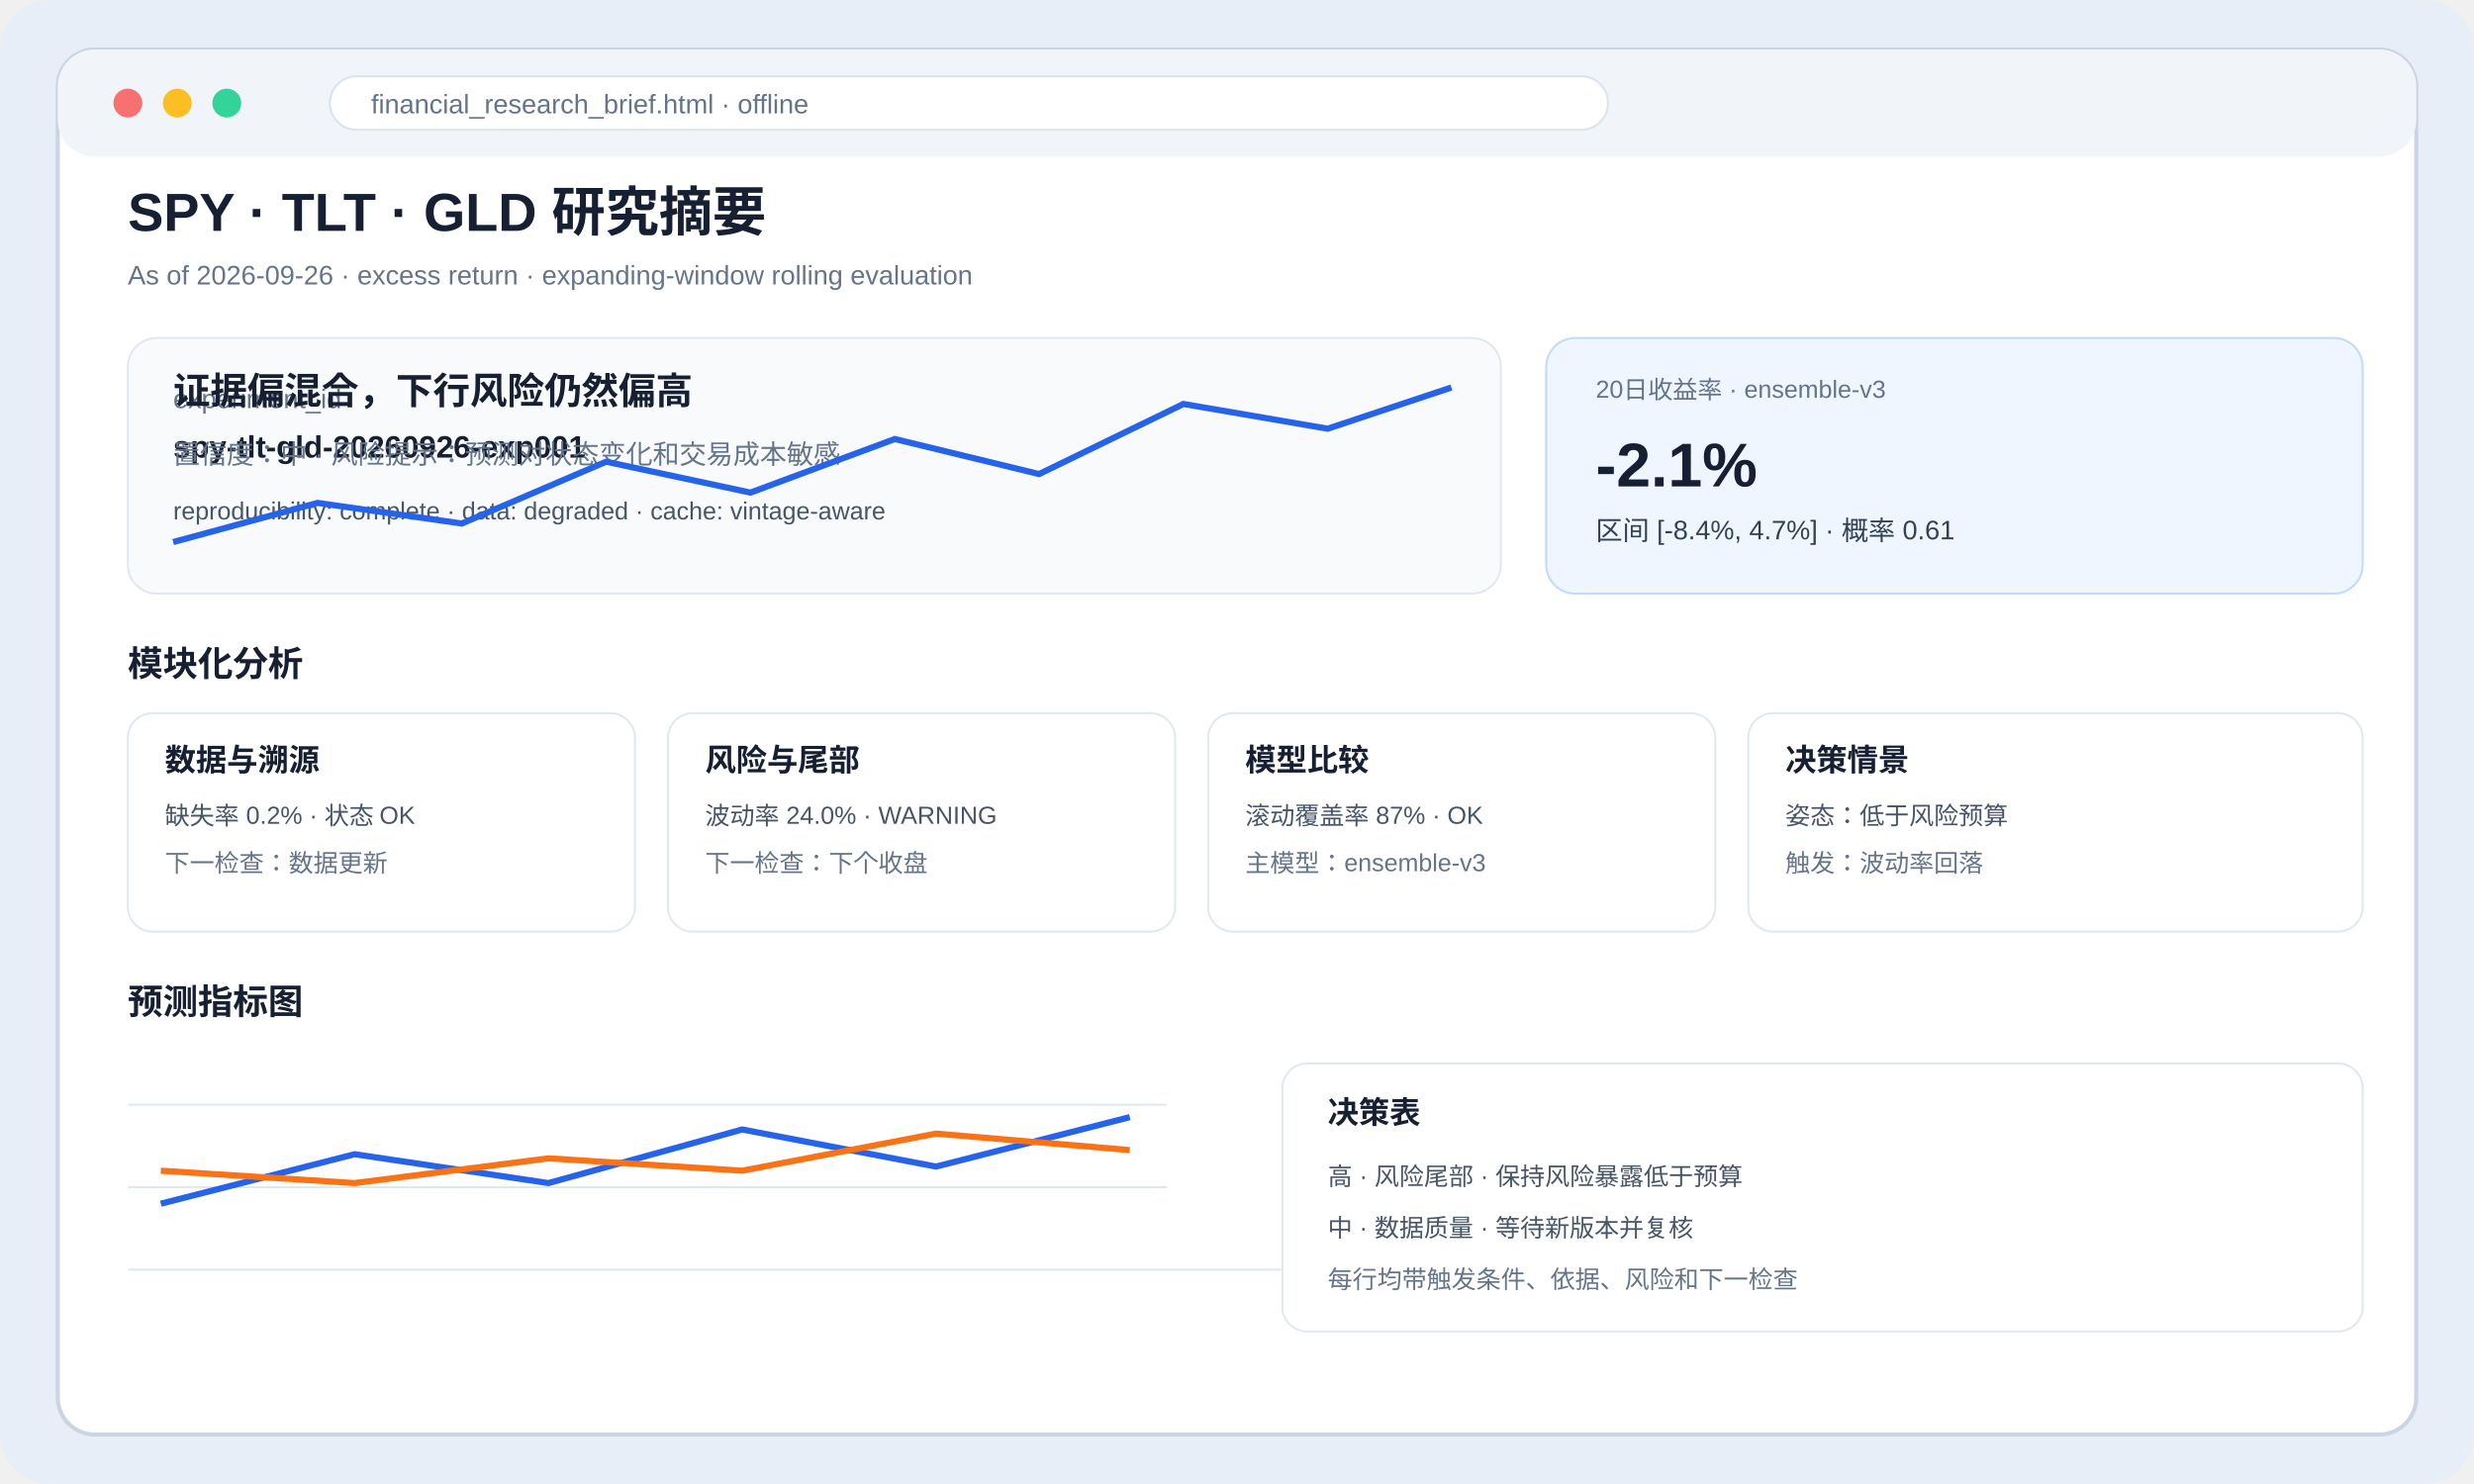
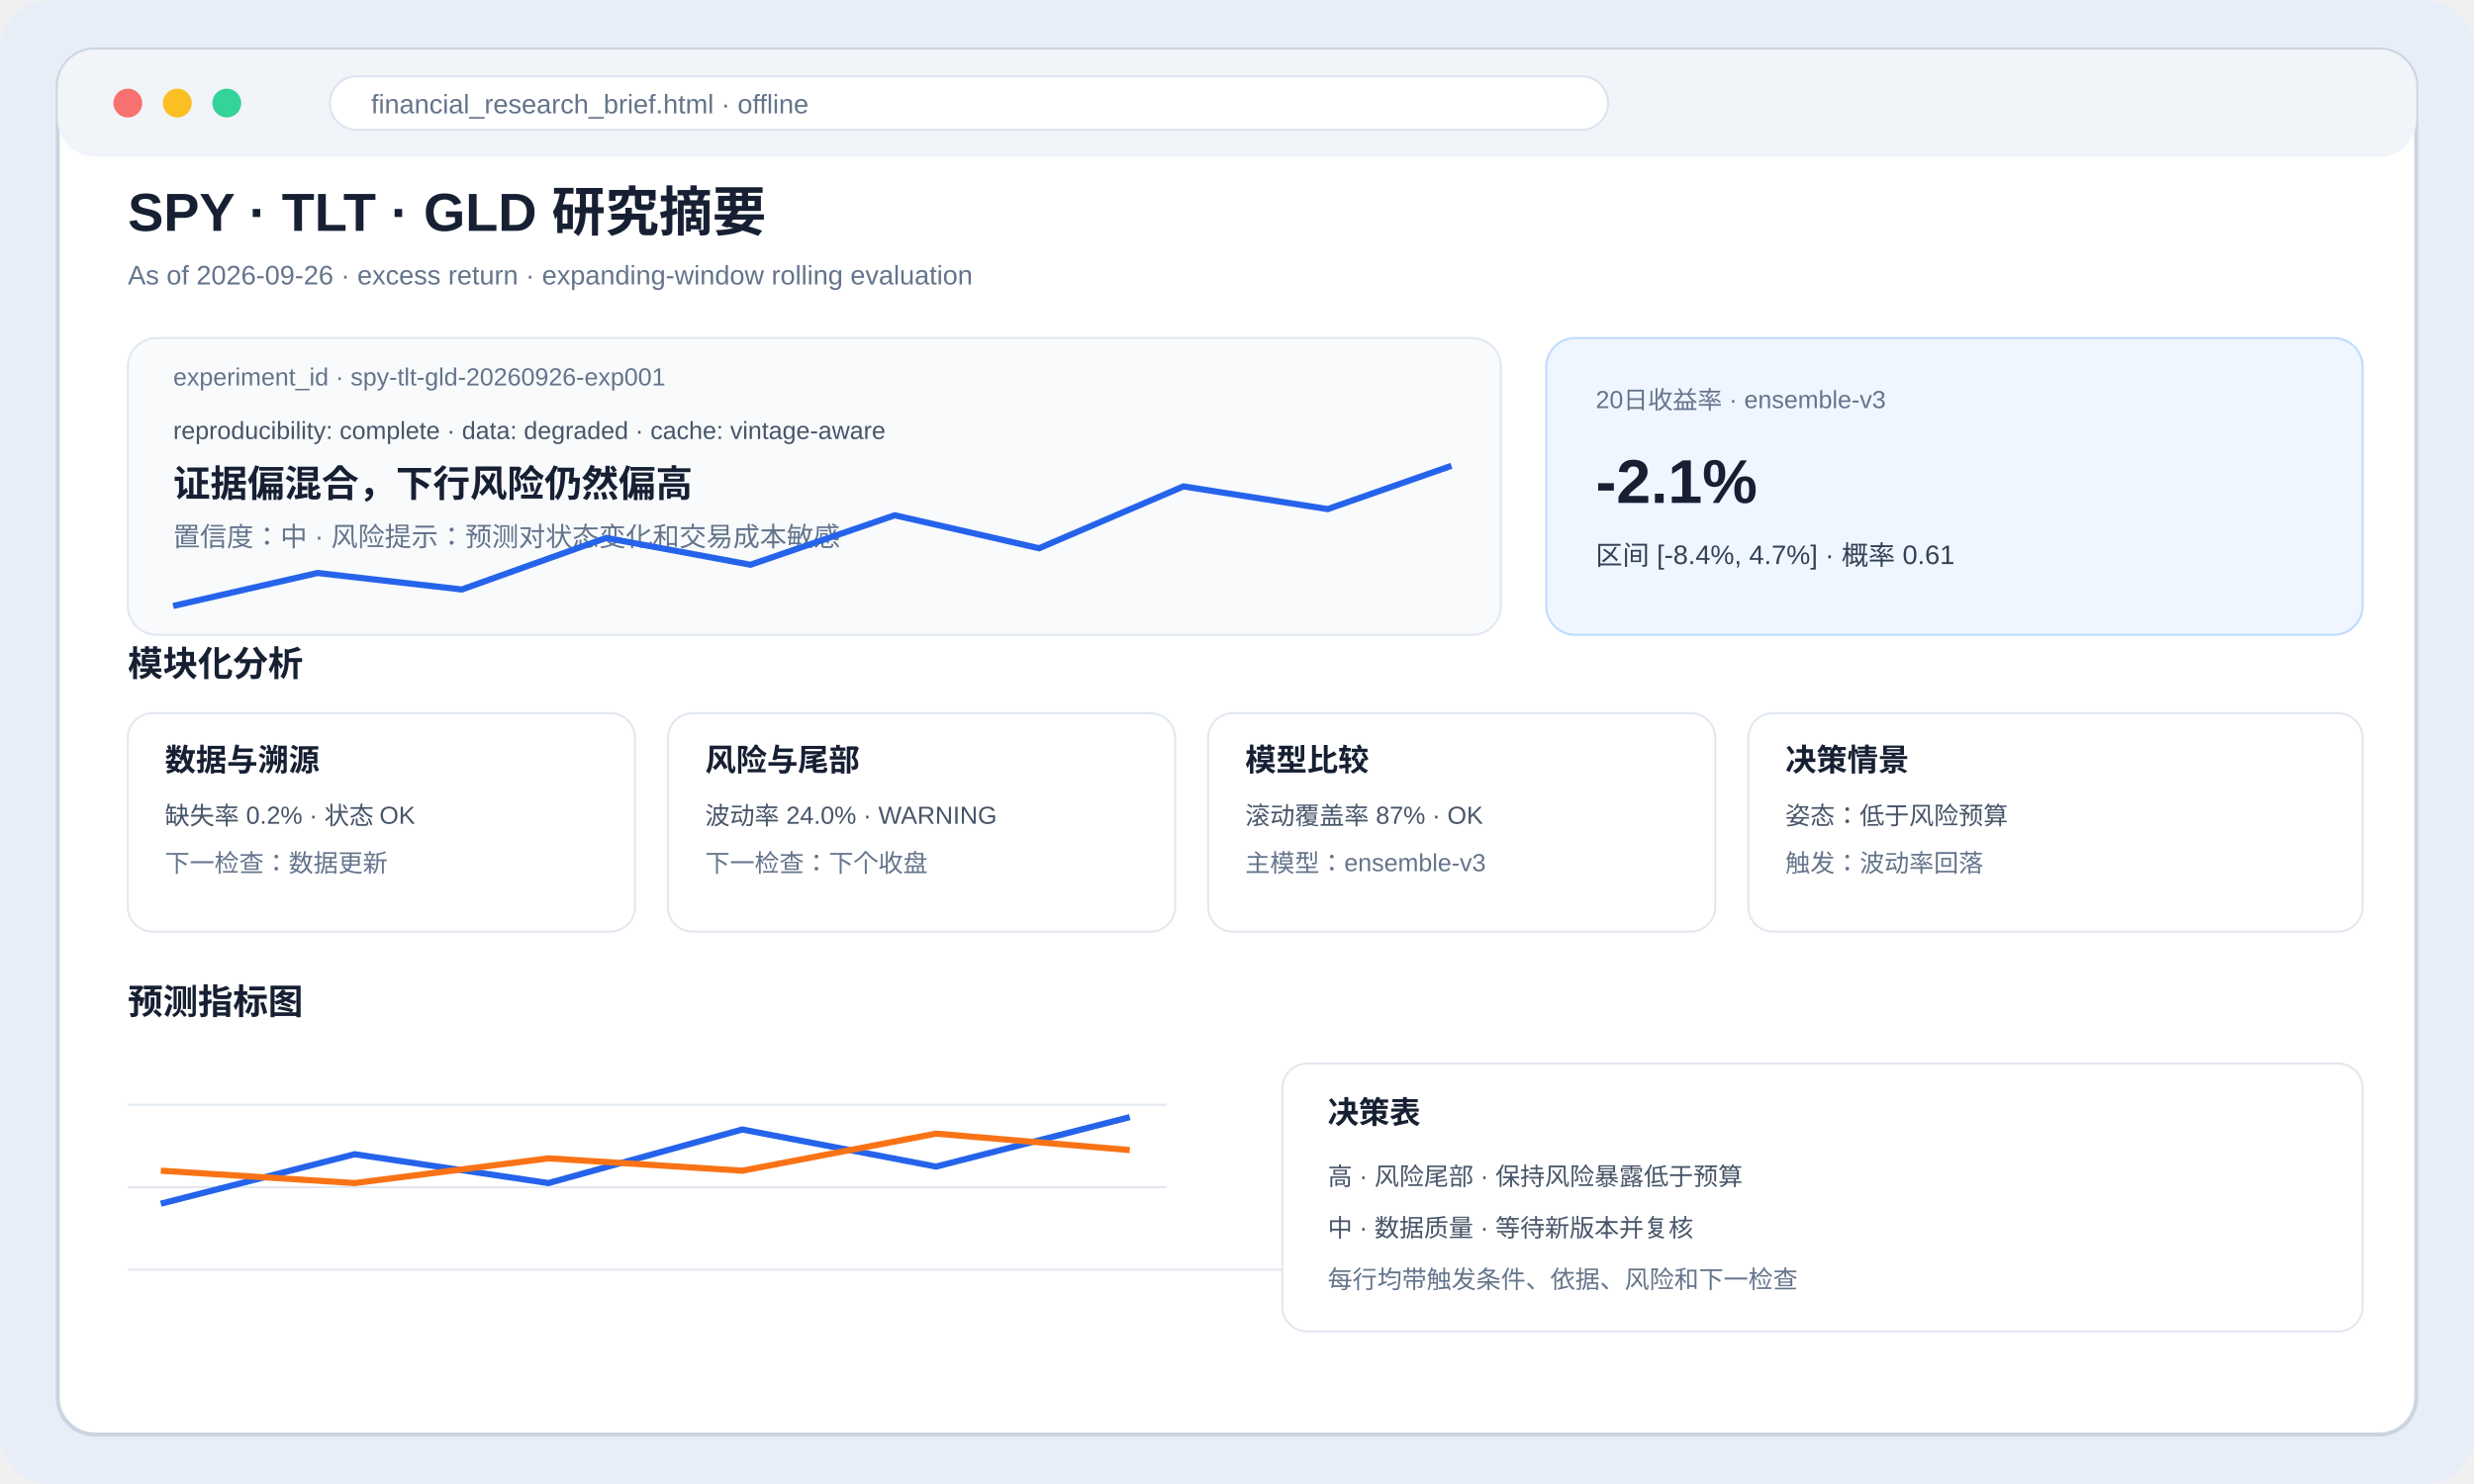
<svg xmlns="http://www.w3.org/2000/svg" viewBox="0 0 1200 720" role="img" aria-labelledby="title desc">
+   <style>text { font-family: "Noto Sans CJK SC", "PingFang SC", "Microsoft YaHei", Arial, sans-serif !important; }</style>
  <rect width="1200" height="720" rx="24" fill="#e8eef7" />
  <rect x="28" y="24" width="1144" height="672" rx="18" fill="#ffffff" stroke="#cbd5e1" stroke-width="2" />
  <rect x="28" y="24" width="1144" height="52" rx="18" fill="#f1f5f9" />
  <circle cx="62" cy="50" r="7" fill="#f87171" />
  <circle cx="86" cy="50" r="7" fill="#fbbf24" />
  <circle cx="110" cy="50" r="7" fill="#34d399" />
  <rect x="160" y="37" width="620" height="26" rx="13" fill="#ffffff" stroke="#dbe3ee" />
  <text x="180" y="55" font-family="Arial, sans-serif" font-size="13" fill="#64748b">financial_research_brief.html · offline</text>
  <text x="62" y="112" font-family="Arial, sans-serif" font-size="26" font-weight="700" fill="#172033">SPY · TLT · GLD 研究摘要</text>
  <text x="62" y="138" font-family="Arial, sans-serif" font-size="13" fill="#64748b">As of 2026-09-26 · excess return · expanding-window rolling evaluation</text>
-   <rect x="62" y="164" width="666" height="124" rx="14" fill="#f8fafc" stroke="#e2e8f0" />
-   <text x="84" y="198" font-family="Arial, sans-serif" font-size="13" fill="#64748b">experiment_id</text>
-   <text x="84" y="222" font-family="Arial, sans-serif" font-size="15" font-weight="700" fill="#172033">spy-tlt-gld-20260926-exp001</text>
-   <text x="84" y="252" font-family="Arial, sans-serif" font-size="12" fill="#475569">reproducibility: complete · data: degraded · cache: vintage-aware</text>
-   <text x="84" y="196" font-family="Arial, sans-serif" font-size="18" font-weight="700" fill="#172033">证据偏混合，下行风险仍然偏高</text>
-   <text x="84" y="225" font-family="Arial, sans-serif" font-size="13" fill="#64748b">置信度：中 · 风险提示：预测对状态变化和交易成本敏感</text>
-   <polyline points="84,263 154,244 224,254 294,224 364,239 434,213 504,230 574,196 644,208 704,188" fill="none" stroke="#2563eb" stroke-width="3" />
-   <rect x="750" y="164" width="396" height="124" rx="14" fill="#eff6ff" stroke="#bfdbfe" />
-   <text x="774" y="193" font-family="Arial, sans-serif" font-size="12" fill="#64748b">20日收益率 · ensemble-v3</text>
-   <text x="774" y="236" font-family="Arial, sans-serif" font-size="30" font-weight="700" fill="#172033">-2.1%</text>
-   <text x="774" y="262" font-family="Arial, sans-serif" font-size="13" fill="#334155">区间 [-8.4%, 4.7%] · 概率 0.61</text>
+   <rect x="62" y="164" width="666" height="144" rx="14" fill="#f8fafc" stroke="#e2e8f0" />
+   <text x="84" y="187" font-family="Arial, sans-serif" font-size="12" fill="#64748b">experiment_id · spy-tlt-gld-20260926-exp001</text>
+   <text x="84" y="213" font-family="Arial, sans-serif" font-size="12" fill="#475569">reproducibility: complete · data: degraded · cache: vintage-aware</text>
+   <text x="84" y="241" font-family="Arial, sans-serif" font-size="18" font-weight="700" fill="#172033">证据偏混合，下行风险仍然偏高</text>
+   <text x="84" y="265" font-family="Arial, sans-serif" font-size="13" fill="#64748b">置信度：中 · 风险提示：预测对状态变化和交易成本敏感</text>
+   <polyline points="84,294 154,278 224,286 294,261 364,274 434,250 504,266 574,236 644,247 704,226" fill="none" stroke="#2563eb" stroke-width="3" />
+   <rect x="750" y="164" width="396" height="144" rx="14" fill="#eff6ff" stroke="#bfdbfe" />
+   <text x="774" y="198" font-family="Arial, sans-serif" font-size="12" fill="#64748b">20日收益率 · ensemble-v3</text>
+   <text x="774" y="244" font-family="Arial, sans-serif" font-size="30" font-weight="700" fill="#172033">-2.1%</text>
+   <text x="774" y="274" font-family="Arial, sans-serif" font-size="13" fill="#334155">区间 [-8.4%, 4.7%] · 概率 0.61</text>
  <text x="62" y="328" font-family="Arial, sans-serif" font-size="17" font-weight="700" fill="#172033">模块化分析</text>
  <g font-family="Arial, sans-serif">
    <rect x="62" y="346" width="246" height="106" rx="12" fill="#ffffff" stroke="#e2e8f0" />
    <text x="80" y="374" font-size="15" font-weight="700" fill="#172033">数据与溯源</text>
    <text x="80" y="400" font-size="12" fill="#475569">缺失率 0.2% · 状态 OK</text>
    <text x="80" y="423" font-size="12" fill="#64748b">下一检查：数据更新</text>
    <rect x="324" y="346" width="246" height="106" rx="12" fill="#ffffff" stroke="#e2e8f0" />
    <text x="342" y="374" font-size="15" font-weight="700" fill="#172033">风险与尾部</text>
    <text x="342" y="400" font-size="12" fill="#475569">波动率 24.0% · WARNING</text>
    <text x="342" y="423" font-size="12" fill="#64748b">下一检查：下个收盘</text>
    <rect x="586" y="346" width="246" height="106" rx="12" fill="#ffffff" stroke="#e2e8f0" />
    <text x="604" y="374" font-size="15" font-weight="700" fill="#172033">模型比较</text>
    <text x="604" y="400" font-size="12" fill="#475569">滚动覆盖率 87% · OK</text>
    <text x="604" y="423" font-size="12" fill="#64748b">主模型：ensemble-v3</text>
    <rect x="848" y="346" width="298" height="106" rx="12" fill="#ffffff" stroke="#e2e8f0" />
    <text x="866" y="374" font-size="15" font-weight="700" fill="#172033">决策情景</text>
    <text x="866" y="400" font-size="12" fill="#475569">姿态：低于风险预算</text>
    <text x="866" y="423" font-size="12" fill="#64748b">触发：波动率回落</text>
  </g>
  <text x="62" y="492" font-family="Arial, sans-serif" font-size="17" font-weight="700" fill="#172033">预测指标图</text>
  <line x1="62" y1="616" x2="1146" y2="616" stroke="#e2e8f0" />
  <line x1="62" y1="536" x2="566" y2="536" stroke="#e2e8f0" />
  <line x1="62" y1="576" x2="566" y2="576" stroke="#e2e8f0" />
  <polyline points="78,584 172,560 266,574 360,548 454,566 548,542" fill="none" stroke="#2563eb" stroke-width="3" />
  <polyline points="78,568 172,574 266,562 360,568 454,550 548,558" fill="none" stroke="#f97316" stroke-width="3" />
  <rect x="622" y="516" width="524" height="130" rx="12" fill="#ffffff" stroke="#e2e8f0" />
  <text x="644" y="545" font-family="Arial, sans-serif" font-size="15" font-weight="700" fill="#172033">决策表</text>
  <text x="644" y="575" font-family="Arial, sans-serif" font-size="12" fill="#475569">高 · 风险尾部 · 保持风险暴露低于预算</text>
  <text x="644" y="600" font-family="Arial, sans-serif" font-size="12" fill="#475569">中 · 数据质量 · 等待新版本并复核</text>
  <text x="644" y="625" font-family="Arial, sans-serif" font-size="12" fill="#64748b">每行均带触发条件、依据、风险和下一检查</text>
</svg>
